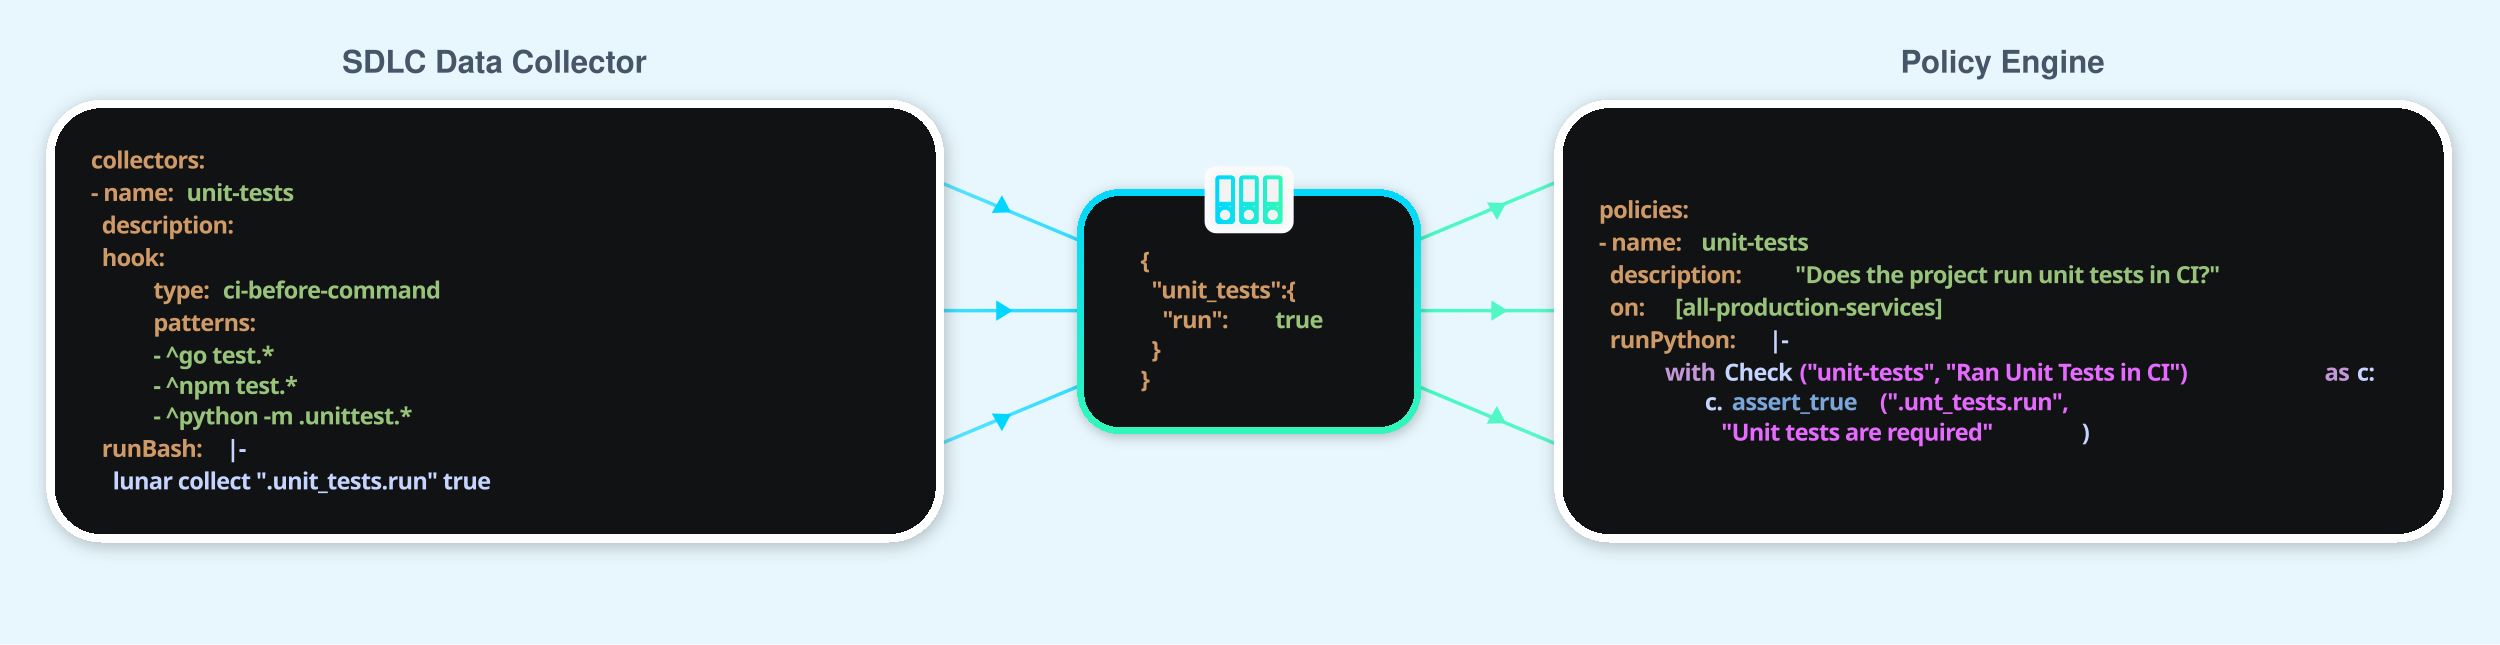
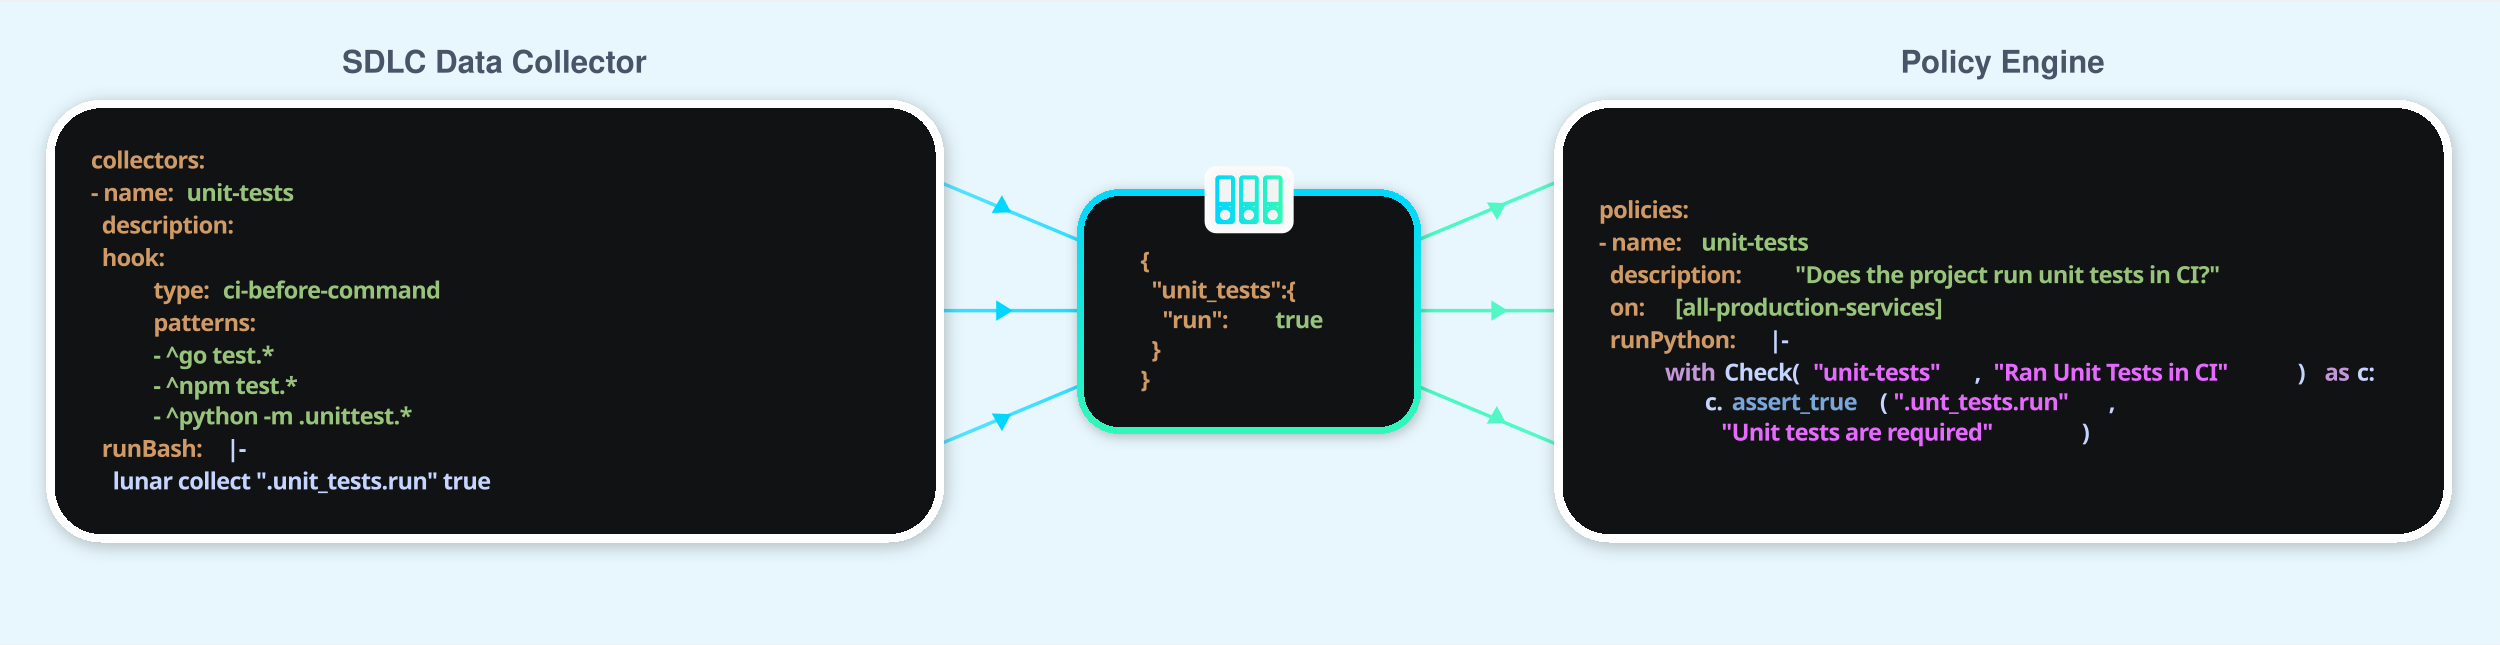
<svg xmlns="http://www.w3.org/2000/svg" width="1439" height="371" viewBox="0 0 1439 371" fill="none">
-   <rect width="1439" height="371" fill="#F5F5F5" />
-   <g clip-path="url(#clip0_3902_650)">
-     <rect width="1440" height="8232" transform="translate(0.00195312 -5644.15)" fill="white" />
-     <rect width="1440" height="642" transform="translate(-1.125 -271.21)" fill="#E8F7FE" />
-     <rect width="1440" height="370" transform="translate(-1.125 0.790039)" fill="#E8F7FE" />
-     <path d="M171.373 92.331H498.857C506.789 92.331 514.642 93.904 521.962 96.958L720.873 179.956" stroke="url(#paint0_linear_3902_650)" stroke-width="2" />
-     <path d="M172.373 268.164H498.857C506.789 268.164 514.642 266.591 521.962 263.537L720.873 180.539" stroke="url(#paint1_linear_3902_650)" stroke-width="2" />
-     <path d="M175.373 178.792H510.873H724.373" stroke="url(#paint2_linear_3902_650)" stroke-width="2" />
-     <path d="M1267.87 92.331H937.889C929.957 92.331 922.104 93.904 914.784 96.958L715.873 179.956" stroke="url(#paint3_linear_3902_650)" stroke-width="2" />
-     <path d="M1264.87 268.164H937.889C929.957 268.164 922.104 266.591 914.784 263.537L715.873 180.539" stroke="url(#paint4_linear_3902_650)" stroke-width="2" />
-     <path d="M1267.87 178.792H925.873H712.373" stroke="url(#paint5_linear_3902_650)" stroke-width="2" />
-     <text fill="#475569" xml:space="preserve" style="white-space: pre" font-family="Helvetica" font-size="18" font-weight="bold" letter-spacing="0em">
-       <tspan x="196.918" y="41.828">SDLC Data Collector</tspan>
-     </text>
-     <g filter="url(#filter0_d_3902_650)">
-       <rect x="29.002" y="59.846" width="512" height="250" rx="29.329" fill="#111214" shape-rendering="crispEdges" />
-       <rect x="29.002" y="59.846" width="512" height="250" rx="29.329" stroke="white" stroke-width="4.858" shape-rendering="crispEdges" />
-       <text fill="#D09A66" xml:space="preserve" style="white-space: pre" font-family="Source Code Pro" font-size="13.603" font-weight="600" letter-spacing="-0.03em">
-         <tspan x="52.322" y="96.958">collectors:</tspan>
-       </text>
-       <text fill="#D09A66" xml:space="preserve" style="white-space: pre" font-family="Source Code Pro" font-size="13.603" font-weight="600" letter-spacing="-0.03em">
-         <tspan x="52.322" y="115.674">- name:</tspan>
-       </text>
-       <text fill="#98C37A" xml:space="preserve" style="white-space: pre" font-family="Source Code Pro" font-size="13.603" font-weight="600" letter-spacing="-0.03em">
-         <tspan x="107.322" y="115.674">unit-tests</tspan>
-       </text>
-       <text fill="#D09A66" xml:space="preserve" style="white-space: pre" font-family="Source Code Pro" font-size="13.603" font-weight="600" letter-spacing="-0.03em">
-         <tspan x="52.322" y="134.391">  description:</tspan>
-       </text>
-       <text fill="#D09A66" xml:space="preserve" style="white-space: pre" font-family="Source Code Pro" font-size="13.603" font-weight="600" letter-spacing="-0.03em">
-         <tspan x="52.322" y="153.107">  hook:</tspan>
-       </text>
-       <text fill="#D09A66" xml:space="preserve" style="white-space: pre" font-family="Source Code Pro" font-size="13.603" font-weight="600" letter-spacing="-0.03em">
-         <tspan x="88.273" y="171.824">type:</tspan>
-       </text>
-       <text fill="#98C37A" xml:space="preserve" style="white-space: pre" font-family="Source Code Pro" font-size="13.603" font-weight="600" letter-spacing="-0.03em">
-         <tspan x="128.273" y="171.824">ci-before-command</tspan>
-       </text>
-       <text fill="#D09A66" xml:space="preserve" style="white-space: pre" font-family="Source Code Pro" font-size="13.603" font-weight="600" letter-spacing="-0.03em">
-         <tspan x="88.273" y="190.541">patterns:</tspan>
-       </text>
-       <text fill="#98C37A" xml:space="preserve" style="white-space: pre" font-family="Source Code Pro" font-size="13.603" font-weight="600" letter-spacing="-0.03em">
-         <tspan x="88.273" y="209.257">- ^go test.*
+   <rect width="1440" height="370" transform="translate(-1.125 0.790039)" fill="#E8F7FE" />
+   <path d="M171.373 92.331H498.857C506.789 92.331 514.642 93.904 521.962 96.958L720.873 179.956" stroke="url(#paint0_linear_7134_7475)" stroke-width="2" />
+   <path d="M172.373 268.164H498.857C506.789 268.164 514.642 266.591 521.962 263.537L720.873 180.539" stroke="url(#paint1_linear_7134_7475)" stroke-width="2" />
+   <path d="M175.373 178.792H510.873H724.373" stroke="url(#paint2_linear_7134_7475)" stroke-width="2" />
+   <path d="M1267.87 92.331H937.889C929.957 92.331 922.104 93.904 914.784 96.958L715.873 179.956" stroke="url(#paint3_linear_7134_7475)" stroke-width="2" />
+   <path d="M1264.87 268.164H937.889C929.957 268.164 922.104 266.591 914.784 263.537L715.873 180.539" stroke="url(#paint4_linear_7134_7475)" stroke-width="2" />
+   <path d="M1267.87 178.792H925.873H712.373" stroke="url(#paint5_linear_7134_7475)" stroke-width="2" />
+   <text fill="#475569" xml:space="preserve" style="white-space: pre" font-family="Helvetica" font-size="18" font-weight="bold" letter-spacing="0em">
+     <tspan x="196.918" y="41.828">SDLC Data Collector</tspan>
+   </text>
+   <g filter="url(#filter0_d_7134_7475)">
+     <rect x="29.002" y="59.846" width="512" height="250" rx="29.329" fill="#111214" shape-rendering="crispEdges" />
+     <rect x="29.002" y="59.846" width="512" height="250" rx="29.329" stroke="white" stroke-width="4.858" shape-rendering="crispEdges" />
+     <text fill="#D09A66" xml:space="preserve" style="white-space: pre" font-family="Source Code Pro" font-size="13.603" font-weight="600" letter-spacing="-0.03em">
+       <tspan x="52.322" y="96.958">collectors:</tspan>
+     </text>
+     <text fill="#D09A66" xml:space="preserve" style="white-space: pre" font-family="Source Code Pro" font-size="13.603" font-weight="600" letter-spacing="-0.03em">
+       <tspan x="52.322" y="115.674">- name:</tspan>
+     </text>
+     <text fill="#98C37A" xml:space="preserve" style="white-space: pre" font-family="Source Code Pro" font-size="13.603" font-weight="600" letter-spacing="-0.03em">
+       <tspan x="107.322" y="115.674">unit-tests</tspan>
+     </text>
+     <text fill="#D09A66" xml:space="preserve" style="white-space: pre" font-family="Source Code Pro" font-size="13.603" font-weight="600" letter-spacing="-0.03em">
+       <tspan x="52.322" y="134.391">  description:</tspan>
+     </text>
+     <text fill="#D09A66" xml:space="preserve" style="white-space: pre" font-family="Source Code Pro" font-size="13.603" font-weight="600" letter-spacing="-0.03em">
+       <tspan x="52.322" y="153.107">  hook:</tspan>
+     </text>
+     <text fill="#D09A66" xml:space="preserve" style="white-space: pre" font-family="Source Code Pro" font-size="13.603" font-weight="600" letter-spacing="-0.03em">
+       <tspan x="88.273" y="171.824">type:</tspan>
+     </text>
+     <text fill="#98C37A" xml:space="preserve" style="white-space: pre" font-family="Source Code Pro" font-size="13.603" font-weight="600" letter-spacing="-0.03em">
+       <tspan x="128.273" y="171.824">ci-before-command</tspan>
+     </text>
+     <text fill="#D09A66" xml:space="preserve" style="white-space: pre" font-family="Source Code Pro" font-size="13.603" font-weight="600" letter-spacing="-0.03em">
+       <tspan x="88.273" y="190.541">patterns:</tspan>
+     </text>
+     <text fill="#98C37A" xml:space="preserve" style="white-space: pre" font-family="Source Code Pro" font-size="13.603" font-weight="600" letter-spacing="-0.03em">
+       <tspan x="88.273" y="209.257">- ^go test.*
</tspan>
-         <tspan x="88.273" y="226.747">- ^npm test.*
+       <tspan x="88.273" y="226.747">- ^npm test.*
</tspan>
-         <tspan x="88.273" y="244.237">- ^python -m .unittest.*  </tspan>
-       </text>
-       <text fill="#D09A66" xml:space="preserve" style="white-space: pre" font-family="Source Code Pro" font-size="13.603" font-weight="600" letter-spacing="-0.03em">
-         <tspan x="52.322" y="262.974">  runBash:</tspan>
-       </text>
-       <text fill="#C5D5FF" xml:space="preserve" style="white-space: pre" font-family="Source Code Pro" font-size="13.603" font-weight="600" letter-spacing="-0.03em">
-         <tspan x="130.322" y="262.974">|-</tspan>
-       </text>
-       <text fill="#C5D5FF" xml:space="preserve" style="white-space: pre" font-family="Source Code Pro" font-size="13.603" font-weight="600" letter-spacing="-0.03em">
-         <tspan x="52.322" y="281.691">    lunar collect ".unit_tests.run" true</tspan>
-       </text>
+       <tspan x="88.273" y="244.237">- ^python -m .unittest.*  </tspan>
+     </text>
+     <text fill="#D09A66" xml:space="preserve" style="white-space: pre" font-family="Source Code Pro" font-size="13.603" font-weight="600" letter-spacing="-0.03em">
+       <tspan x="52.322" y="262.974">  runBash:</tspan>
+     </text>
+     <text fill="#C5D5FF" xml:space="preserve" style="white-space: pre" font-family="Source Code Pro" font-size="13.603" font-weight="600" letter-spacing="-0.03em">
+       <tspan x="130.322" y="262.974">|-</tspan>
+     </text>
+     <text fill="#C5D5FF" xml:space="preserve" style="white-space: pre" font-family="Source Code Pro" font-size="13.603" font-weight="600" letter-spacing="-0.03em">
+       <tspan x="52.322" y="281.691">    lunar collect ".unit_tests.run" true</tspan>
+     </text>
+   </g>
+   <g filter="url(#filter1_d_7134_7475)">
+     <rect x="622.002" y="110.846" width="194" height="137" rx="22.331" fill="#111214" shape-rendering="crispEdges" />
+     <rect x="622.002" y="110.846" width="194" height="137" rx="22.331" stroke="url(#paint6_linear_7134_7475)" stroke-width="4" shape-rendering="crispEdges" />
+     <text fill="#D09A66" xml:space="preserve" style="white-space: pre" font-family="Source Code Pro" font-size="13.6" font-weight="600" letter-spacing="-0.03em">
+       <tspan x="656.502" y="154.639">{</tspan>
+     </text>
+     <text fill="#D09A66" xml:space="preserve" style="white-space: pre" font-family="Source Code Pro" font-size="13.6" font-weight="600" letter-spacing="-0.03em">
+       <tspan x="656.502" y="171.758">  "unit_tests":{</tspan>
+     </text>
+     <text fill="#D09A66" xml:space="preserve" style="white-space: pre" font-family="Source Code Pro" font-size="13.6" font-weight="600" letter-spacing="-0.03em">
+       <tspan x="656.502" y="188.878">    "run":</tspan>
+     </text>
+     <text fill="#98C37A" xml:space="preserve" style="white-space: pre" font-family="Source Code Pro" font-size="13.6" font-weight="600" letter-spacing="-0.03em">
+       <tspan x="733.969" y="188.878">true</tspan>
+     </text>
+     <text fill="#D09A66" xml:space="preserve" style="white-space: pre" font-family="Source Code Pro" font-size="13.6" font-weight="600" letter-spacing="-0.03em">
+       <tspan x="656.502" y="205.997">  }</tspan>
+     </text>
+     <text fill="#D09A66" xml:space="preserve" style="white-space: pre" font-family="Source Code Pro" font-size="13.6" font-weight="600" letter-spacing="-0.03em">
+       <tspan x="656.502" y="223.117">}</tspan>
+     </text>
+   </g>
+   <g clip-path="url(#clip0_7134_7475)">
+     <rect x="693.373" y="95.65" width="51.257" height="38.629" rx="6.685" fill="white" />
+     <g filter="url(#filter2_d_7134_7475)">
+       <mask id="path-28-inside-1_7134_7475" fill="white">
+         <path d="M710.874 102.888H710.869C710.842 101.793 709.941 100.943 708.845 100.928V100.925H701.458V100.93C700.372 100.957 699.544 101.802 699.519 102.889H699.515V126.992H699.518C699.539 128.075 700.384 128.917 701.458 128.959V129.005H708.845C709.975 129.004 710.874 128.122 710.874 126.993V102.888ZM705.194 126.656C704.805 126.661 704.42 126.589 704.06 126.444C703.699 126.298 703.371 126.083 703.095 125.81C702.818 125.537 702.599 125.212 702.449 124.853C702.299 124.495 702.222 124.11 702.222 123.722C702.222 123.333 702.299 122.948 702.449 122.59C702.599 122.232 702.819 121.906 703.095 121.633C703.372 121.36 703.7 121.145 704.06 121C704.42 120.855 704.806 120.782 705.194 120.787C705.966 120.797 706.703 121.111 707.245 121.66C707.788 122.209 708.092 122.95 708.092 123.722C708.092 124.494 707.788 125.235 707.245 125.784C706.703 126.333 705.966 126.647 705.194 126.656ZM708.526 116.107H701.862V103.273H708.526V116.107ZM724.582 102.888H724.576C724.55 101.793 723.648 100.943 722.552 100.928V100.925H715.166V100.93C714.08 100.957 713.251 101.802 713.227 102.889H713.222V126.992H713.226C713.246 128.075 714.091 128.917 715.166 128.959V129.005H722.552C723.682 129.004 724.582 128.122 724.582 126.993V102.888ZM718.901 126.656C718.513 126.661 718.127 126.589 717.767 126.444C717.406 126.298 717.079 126.083 716.802 125.81C716.526 125.537 716.306 125.212 716.156 124.853C716.007 124.495 715.93 124.11 715.93 123.722C715.93 123.333 716.007 122.948 716.157 122.59C716.306 122.232 716.526 121.906 716.802 121.633C717.079 121.36 717.407 121.145 717.767 121C718.128 120.855 718.513 120.782 718.902 120.787C719.674 120.797 720.41 121.111 720.953 121.66C721.495 122.209 721.799 122.95 721.799 123.722C721.799 124.494 721.495 125.235 720.953 125.784C720.41 126.333 719.673 126.647 718.901 126.656ZM722.233 116.107H715.57V103.273H722.234L722.233 116.107ZM738.289 102.888H738.284C738.257 101.793 737.356 100.943 736.259 100.928V100.925H728.873V100.93C727.787 100.957 726.958 101.802 726.934 102.889H726.929V126.992H726.933C726.953 128.075 727.798 128.917 728.873 128.959V129.005H736.259C737.39 129.004 738.289 128.122 738.289 126.993V102.888ZM732.609 126.656C732.221 126.661 731.835 126.589 731.475 126.444C731.114 126.298 730.786 126.083 730.51 125.81C730.233 125.537 730.014 125.212 729.864 124.853C729.714 124.495 729.637 124.11 729.637 123.722C729.637 123.333 729.715 122.948 729.864 122.59C730.014 122.232 730.234 121.906 730.51 121.633C730.787 121.36 731.115 121.145 731.475 121C731.835 120.855 732.221 120.782 732.609 120.787C733.381 120.797 734.118 121.111 734.661 121.66C735.203 122.209 735.507 122.95 735.507 123.722C735.507 124.494 735.203 125.235 734.66 125.784C734.118 126.333 733.381 126.647 732.609 126.656ZM735.941 116.107H729.277V103.273H735.941V116.107Z" />
+       </mask>
+       <path d="M710.874 102.888H710.869C710.842 101.793 709.941 100.943 708.845 100.928V100.925H701.458V100.93C700.372 100.957 699.544 101.802 699.519 102.889H699.515V126.992H699.518C699.539 128.075 700.384 128.917 701.458 128.959V129.005H708.845C709.975 129.004 710.874 128.122 710.874 126.993V102.888ZM705.194 126.656C704.805 126.661 704.42 126.589 704.06 126.444C703.699 126.298 703.371 126.083 703.095 125.81C702.818 125.537 702.599 125.212 702.449 124.853C702.299 124.495 702.222 124.11 702.222 123.722C702.222 123.333 702.299 122.948 702.449 122.59C702.599 122.232 702.819 121.906 703.095 121.633C703.372 121.36 703.7 121.145 704.06 121C704.42 120.855 704.806 120.782 705.194 120.787C705.966 120.797 706.703 121.111 707.245 121.66C707.788 122.209 708.092 122.95 708.092 123.722C708.092 124.494 707.788 125.235 707.245 125.784C706.703 126.333 705.966 126.647 705.194 126.656ZM708.526 116.107H701.862V103.273H708.526V116.107ZM724.582 102.888H724.576C724.55 101.793 723.648 100.943 722.552 100.928V100.925H715.166V100.93C714.08 100.957 713.251 101.802 713.227 102.889H713.222V126.992H713.226C713.246 128.075 714.091 128.917 715.166 128.959V129.005H722.552C723.682 129.004 724.582 128.122 724.582 126.993V102.888ZM718.901 126.656C718.513 126.661 718.127 126.589 717.767 126.444C717.406 126.298 717.079 126.083 716.802 125.81C716.526 125.537 716.306 125.212 716.156 124.853C716.007 124.495 715.93 124.11 715.93 123.722C715.93 123.333 716.007 122.948 716.157 122.59C716.306 122.232 716.526 121.906 716.802 121.633C717.079 121.36 717.407 121.145 717.767 121C718.128 120.855 718.513 120.782 718.902 120.787C719.674 120.797 720.41 121.111 720.953 121.66C721.495 122.209 721.799 122.95 721.799 123.722C721.799 124.494 721.495 125.235 720.953 125.784C720.41 126.333 719.673 126.647 718.901 126.656ZM722.233 116.107H715.57V103.273H722.234L722.233 116.107ZM738.289 102.888H738.284C738.257 101.793 737.356 100.943 736.259 100.928V100.925H728.873V100.93C727.787 100.957 726.958 101.802 726.934 102.889H726.929V126.992H726.933C726.953 128.075 727.798 128.917 728.873 128.959V129.005H736.259C737.39 129.004 738.289 128.122 738.289 126.993V102.888ZM732.609 126.656C732.221 126.661 731.835 126.589 731.475 126.444C731.114 126.298 730.786 126.083 730.51 125.81C730.233 125.537 730.014 125.212 729.864 124.853C729.714 124.495 729.637 124.11 729.637 123.722C729.637 123.333 729.715 122.948 729.864 122.59C730.014 122.232 730.234 121.906 730.51 121.633C730.787 121.36 731.115 121.145 731.475 121C731.835 120.855 732.221 120.782 732.609 120.787C733.381 120.797 734.118 121.111 734.661 121.66C735.203 122.209 735.507 122.95 735.507 123.722C735.507 124.494 735.203 125.235 734.66 125.784C734.118 126.333 733.381 126.647 732.609 126.656ZM735.941 116.107H729.277V103.273H735.941V116.107Z" fill="#F9FAFC" />
+       <path d="M710.874 102.888H710.869C710.842 101.793 709.941 100.943 708.845 100.928V100.925H701.458V100.93C700.372 100.957 699.544 101.802 699.519 102.889H699.515V126.992H699.518C699.539 128.075 700.384 128.917 701.458 128.959V129.005H708.845C709.975 129.004 710.874 128.122 710.874 126.993V102.888ZM705.194 126.656C704.805 126.661 704.42 126.589 704.06 126.444C703.699 126.298 703.371 126.083 703.095 125.81C702.818 125.537 702.599 125.212 702.449 124.853C702.299 124.495 702.222 124.11 702.222 123.722C702.222 123.333 702.299 122.948 702.449 122.59C702.599 122.232 702.819 121.906 703.095 121.633C703.372 121.36 703.7 121.145 704.06 121C704.42 120.855 704.806 120.782 705.194 120.787C705.966 120.797 706.703 121.111 707.245 121.66C707.788 122.209 708.092 122.95 708.092 123.722C708.092 124.494 707.788 125.235 707.245 125.784C706.703 126.333 705.966 126.647 705.194 126.656ZM708.526 116.107H701.862V103.273H708.526V116.107ZM724.582 102.888H724.576C724.55 101.793 723.648 100.943 722.552 100.928V100.925H715.166V100.93C714.08 100.957 713.251 101.802 713.227 102.889H713.222V126.992H713.226C713.246 128.075 714.091 128.917 715.166 128.959V129.005H722.552C723.682 129.004 724.582 128.122 724.582 126.993V102.888ZM718.901 126.656C718.513 126.661 718.127 126.589 717.767 126.444C717.406 126.298 717.079 126.083 716.802 125.81C716.526 125.537 716.306 125.212 716.156 124.853C716.007 124.495 715.93 124.11 715.93 123.722C715.93 123.333 716.007 122.948 716.157 122.59C716.306 122.232 716.526 121.906 716.802 121.633C717.079 121.36 717.407 121.145 717.767 121C718.128 120.855 718.513 120.782 718.902 120.787C719.674 120.797 720.41 121.111 720.953 121.66C721.495 122.209 721.799 122.95 721.799 123.722C721.799 124.494 721.495 125.235 720.953 125.784C720.41 126.333 719.673 126.647 718.901 126.656ZM722.233 116.107H715.57V103.273H722.234L722.233 116.107ZM738.289 102.888H738.284C738.257 101.793 737.356 100.943 736.259 100.928V100.925H728.873V100.93C727.787 100.957 726.958 101.802 726.934 102.889H726.929V126.992H726.933C726.953 128.075 727.798 128.917 728.873 128.959V129.005H736.259C737.39 129.004 738.289 128.122 738.289 126.993V102.888ZM732.609 126.656C732.221 126.661 731.835 126.589 731.475 126.444C731.114 126.298 730.786 126.083 730.51 125.81C730.233 125.537 730.014 125.212 729.864 124.853C729.714 124.495 729.637 124.11 729.637 123.722C729.637 123.333 729.715 122.948 729.864 122.59C730.014 122.232 730.234 121.906 730.51 121.633C730.787 121.36 731.115 121.145 731.475 121C731.835 120.855 732.221 120.782 732.609 120.787C733.381 120.797 734.118 121.111 734.661 121.66C735.203 122.209 735.507 122.95 735.507 123.722C735.507 124.494 735.203 125.235 734.66 125.784C734.118 126.333 733.381 126.647 732.609 126.656ZM735.941 116.107H729.277V103.273H735.941V116.107Z" stroke="url(#paint7_linear_7134_7475)" stroke-width="5.098" mask="url(#path-28-inside-1_7134_7475)" />
    </g>
-     <g filter="url(#filter1_d_3902_650)">
-       <rect x="622.002" y="110.846" width="194" height="137" rx="22.331" fill="#111214" shape-rendering="crispEdges" />
-       <rect x="622.002" y="110.846" width="194" height="137" rx="22.331" stroke="url(#paint6_linear_3902_650)" stroke-width="4" shape-rendering="crispEdges" />
-       <text fill="#D09A66" xml:space="preserve" style="white-space: pre" font-family="Source Code Pro" font-size="13.6" font-weight="600" letter-spacing="-0.03em">
-         <tspan x="656.502" y="154.639">{</tspan>
-       </text>
-       <text fill="#D09A66" xml:space="preserve" style="white-space: pre" font-family="Source Code Pro" font-size="13.6" font-weight="600" letter-spacing="-0.03em">
-         <tspan x="656.502" y="171.758">  "unit_tests":{</tspan>
-       </text>
-       <text fill="#D09A66" xml:space="preserve" style="white-space: pre" font-family="Source Code Pro" font-size="13.6" font-weight="600" letter-spacing="-0.03em">
-         <tspan x="656.502" y="188.878">    "run":</tspan>
-       </text>
-       <text fill="#98C37A" xml:space="preserve" style="white-space: pre" font-family="Source Code Pro" font-size="13.6" font-weight="600" letter-spacing="-0.03em">
-         <tspan x="733.969" y="188.878">true</tspan>
-       </text>
-       <text fill="#D09A66" xml:space="preserve" style="white-space: pre" font-family="Source Code Pro" font-size="13.6" font-weight="600" letter-spacing="-0.03em">
-         <tspan x="656.502" y="205.997">  }</tspan>
-       </text>
-       <text fill="#D09A66" xml:space="preserve" style="white-space: pre" font-family="Source Code Pro" font-size="13.6" font-weight="600" letter-spacing="-0.03em">
-         <tspan x="656.502" y="223.117">}</tspan>
-       </text>
-     </g>
-     <g clip-path="url(#clip1_3902_650)">
-       <rect x="693.373" y="95.65" width="51.257" height="38.629" rx="6.685" fill="white" />
-       <g filter="url(#filter2_d_3902_650)">
-         <mask id="path-28-inside-1_3902_650" fill="white">
-           <path d="M710.874 102.888H710.869C710.842 101.793 709.941 100.943 708.845 100.928V100.925H701.458V100.93C700.372 100.957 699.544 101.802 699.519 102.889H699.515V126.992H699.518C699.539 128.075 700.384 128.917 701.458 128.959V129.005H708.845C709.975 129.004 710.874 128.122 710.874 126.993V102.888ZM705.194 126.656C704.805 126.661 704.42 126.589 704.06 126.444C703.699 126.298 703.371 126.083 703.095 125.81C702.818 125.537 702.599 125.212 702.449 124.853C702.299 124.495 702.222 124.11 702.222 123.722C702.222 123.333 702.299 122.948 702.449 122.59C702.599 122.232 702.819 121.906 703.095 121.633C703.372 121.36 703.7 121.145 704.06 121C704.42 120.855 704.806 120.782 705.194 120.787C705.966 120.797 706.703 121.111 707.245 121.66C707.788 122.209 708.092 122.95 708.092 123.722C708.092 124.494 707.788 125.235 707.245 125.784C706.703 126.333 705.966 126.647 705.194 126.656ZM708.526 116.107H701.862V103.273H708.526V116.107ZM724.582 102.888H724.576C724.55 101.793 723.648 100.943 722.552 100.928V100.925H715.166V100.93C714.08 100.957 713.251 101.802 713.227 102.889H713.222V126.992H713.226C713.246 128.075 714.091 128.917 715.166 128.959V129.005H722.552C723.682 129.004 724.582 128.122 724.582 126.993V102.888ZM718.901 126.656C718.513 126.661 718.127 126.589 717.767 126.444C717.406 126.298 717.079 126.083 716.802 125.81C716.526 125.537 716.306 125.212 716.156 124.853C716.007 124.495 715.93 124.11 715.93 123.722C715.93 123.333 716.007 122.948 716.157 122.59C716.306 122.232 716.526 121.906 716.802 121.633C717.079 121.36 717.407 121.145 717.767 121C718.128 120.855 718.513 120.782 718.902 120.787C719.674 120.797 720.41 121.111 720.953 121.66C721.495 122.209 721.799 122.95 721.799 123.722C721.799 124.494 721.495 125.235 720.953 125.784C720.41 126.333 719.673 126.647 718.901 126.656ZM722.233 116.107H715.57V103.273H722.234L722.233 116.107ZM738.289 102.888H738.284C738.257 101.793 737.356 100.943 736.259 100.928V100.925H728.873V100.93C727.787 100.957 726.958 101.802 726.934 102.889H726.929V126.992H726.933C726.953 128.075 727.798 128.917 728.873 128.959V129.005H736.259C737.39 129.004 738.289 128.122 738.289 126.993V102.888ZM732.609 126.656C732.221 126.661 731.835 126.589 731.475 126.444C731.114 126.298 730.786 126.083 730.51 125.81C730.233 125.537 730.014 125.212 729.864 124.853C729.714 124.495 729.637 124.11 729.637 123.722C729.637 123.333 729.715 122.948 729.864 122.59C730.014 122.232 730.234 121.906 730.51 121.633C730.787 121.36 731.115 121.145 731.475 121C731.835 120.855 732.221 120.782 732.609 120.787C733.381 120.797 734.118 121.111 734.661 121.66C735.203 122.209 735.507 122.95 735.507 123.722C735.507 124.494 735.203 125.235 734.66 125.784C734.118 126.333 733.381 126.647 732.609 126.656ZM735.941 116.107H729.277V103.273H735.941V116.107Z" />
-         </mask>
-         <path d="M710.874 102.888H710.869C710.842 101.793 709.941 100.943 708.845 100.928V100.925H701.458V100.93C700.372 100.957 699.544 101.802 699.519 102.889H699.515V126.992H699.518C699.539 128.075 700.384 128.917 701.458 128.959V129.005H708.845C709.975 129.004 710.874 128.122 710.874 126.993V102.888ZM705.194 126.656C704.805 126.661 704.42 126.589 704.06 126.444C703.699 126.298 703.371 126.083 703.095 125.81C702.818 125.537 702.599 125.212 702.449 124.853C702.299 124.495 702.222 124.11 702.222 123.722C702.222 123.333 702.299 122.948 702.449 122.59C702.599 122.232 702.819 121.906 703.095 121.633C703.372 121.36 703.7 121.145 704.06 121C704.42 120.855 704.806 120.782 705.194 120.787C705.966 120.797 706.703 121.111 707.245 121.66C707.788 122.209 708.092 122.95 708.092 123.722C708.092 124.494 707.788 125.235 707.245 125.784C706.703 126.333 705.966 126.647 705.194 126.656ZM708.526 116.107H701.862V103.273H708.526V116.107ZM724.582 102.888H724.576C724.55 101.793 723.648 100.943 722.552 100.928V100.925H715.166V100.93C714.08 100.957 713.251 101.802 713.227 102.889H713.222V126.992H713.226C713.246 128.075 714.091 128.917 715.166 128.959V129.005H722.552C723.682 129.004 724.582 128.122 724.582 126.993V102.888ZM718.901 126.656C718.513 126.661 718.127 126.589 717.767 126.444C717.406 126.298 717.079 126.083 716.802 125.81C716.526 125.537 716.306 125.212 716.156 124.853C716.007 124.495 715.93 124.11 715.93 123.722C715.93 123.333 716.007 122.948 716.157 122.59C716.306 122.232 716.526 121.906 716.802 121.633C717.079 121.36 717.407 121.145 717.767 121C718.128 120.855 718.513 120.782 718.902 120.787C719.674 120.797 720.41 121.111 720.953 121.66C721.495 122.209 721.799 122.95 721.799 123.722C721.799 124.494 721.495 125.235 720.953 125.784C720.41 126.333 719.673 126.647 718.901 126.656ZM722.233 116.107H715.57V103.273H722.234L722.233 116.107ZM738.289 102.888H738.284C738.257 101.793 737.356 100.943 736.259 100.928V100.925H728.873V100.93C727.787 100.957 726.958 101.802 726.934 102.889H726.929V126.992H726.933C726.953 128.075 727.798 128.917 728.873 128.959V129.005H736.259C737.39 129.004 738.289 128.122 738.289 126.993V102.888ZM732.609 126.656C732.221 126.661 731.835 126.589 731.475 126.444C731.114 126.298 730.786 126.083 730.51 125.81C730.233 125.537 730.014 125.212 729.864 124.853C729.714 124.495 729.637 124.11 729.637 123.722C729.637 123.333 729.715 122.948 729.864 122.59C730.014 122.232 730.234 121.906 730.51 121.633C730.787 121.36 731.115 121.145 731.475 121C731.835 120.855 732.221 120.782 732.609 120.787C733.381 120.797 734.118 121.111 734.661 121.66C735.203 122.209 735.507 122.95 735.507 123.722C735.507 124.494 735.203 125.235 734.66 125.784C734.118 126.333 733.381 126.647 732.609 126.656ZM735.941 116.107H729.277V103.273H735.941V116.107Z" fill="#F9FAFC" />
-         <path d="M710.874 102.888H710.869C710.842 101.793 709.941 100.943 708.845 100.928V100.925H701.458V100.93C700.372 100.957 699.544 101.802 699.519 102.889H699.515V126.992H699.518C699.539 128.075 700.384 128.917 701.458 128.959V129.005H708.845C709.975 129.004 710.874 128.122 710.874 126.993V102.888ZM705.194 126.656C704.805 126.661 704.42 126.589 704.06 126.444C703.699 126.298 703.371 126.083 703.095 125.81C702.818 125.537 702.599 125.212 702.449 124.853C702.299 124.495 702.222 124.11 702.222 123.722C702.222 123.333 702.299 122.948 702.449 122.59C702.599 122.232 702.819 121.906 703.095 121.633C703.372 121.36 703.7 121.145 704.06 121C704.42 120.855 704.806 120.782 705.194 120.787C705.966 120.797 706.703 121.111 707.245 121.66C707.788 122.209 708.092 122.95 708.092 123.722C708.092 124.494 707.788 125.235 707.245 125.784C706.703 126.333 705.966 126.647 705.194 126.656ZM708.526 116.107H701.862V103.273H708.526V116.107ZM724.582 102.888H724.576C724.55 101.793 723.648 100.943 722.552 100.928V100.925H715.166V100.93C714.08 100.957 713.251 101.802 713.227 102.889H713.222V126.992H713.226C713.246 128.075 714.091 128.917 715.166 128.959V129.005H722.552C723.682 129.004 724.582 128.122 724.582 126.993V102.888ZM718.901 126.656C718.513 126.661 718.127 126.589 717.767 126.444C717.406 126.298 717.079 126.083 716.802 125.81C716.526 125.537 716.306 125.212 716.156 124.853C716.007 124.495 715.93 124.11 715.93 123.722C715.93 123.333 716.007 122.948 716.157 122.59C716.306 122.232 716.526 121.906 716.802 121.633C717.079 121.36 717.407 121.145 717.767 121C718.128 120.855 718.513 120.782 718.902 120.787C719.674 120.797 720.41 121.111 720.953 121.66C721.495 122.209 721.799 122.95 721.799 123.722C721.799 124.494 721.495 125.235 720.953 125.784C720.41 126.333 719.673 126.647 718.901 126.656ZM722.233 116.107H715.57V103.273H722.234L722.233 116.107ZM738.289 102.888H738.284C738.257 101.793 737.356 100.943 736.259 100.928V100.925H728.873V100.93C727.787 100.957 726.958 101.802 726.934 102.889H726.929V126.992H726.933C726.953 128.075 727.798 128.917 728.873 128.959V129.005H736.259C737.39 129.004 738.289 128.122 738.289 126.993V102.888ZM732.609 126.656C732.221 126.661 731.835 126.589 731.475 126.444C731.114 126.298 730.786 126.083 730.51 125.81C730.233 125.537 730.014 125.212 729.864 124.853C729.714 124.495 729.637 124.11 729.637 123.722C729.637 123.333 729.715 122.948 729.864 122.59C730.014 122.232 730.234 121.906 730.51 121.633C730.787 121.36 731.115 121.145 731.475 121C731.835 120.855 732.221 120.782 732.609 120.787C733.381 120.797 734.118 121.111 734.661 121.66C735.203 122.209 735.507 122.95 735.507 123.722C735.507 124.494 735.203 125.235 734.66 125.784C734.118 126.333 733.381 126.647 732.609 126.656ZM735.941 116.107H729.277V103.273H735.941V116.107Z" stroke="url(#paint7_linear_3902_650)" stroke-width="5.098" mask="url(#path-28-inside-1_3902_650)" />
-       </g>
-     </g>
-     <path d="M582.911 178.792L573.419 184.695L573.419 172.89L582.911 178.792Z" fill="#00D6FF" />
-     <path d="M581.982 122.221L570.81 122.587L576.713 112.363L581.982 122.221Z" fill="#00D6FF" />
-     <path d="M581.983 238.36L570.811 237.994L576.714 248.218L581.983 238.36Z" fill="#00D6FF" />
-     <path d="M867.912 178.792L858.42 184.695L858.42 172.89L867.912 178.792Z" fill="#51F8C5" />
-     <path d="M866.983 116.864L855.811 116.498L861.714 126.722L866.983 116.864Z" fill="#51F8C5" />
-     <path d="M866.858 243.535L855.686 243.9L861.589 233.677L866.858 243.535Z" fill="#51F8C5" />
-     <text fill="#475569" xml:space="preserve" style="white-space: pre" font-family="Helvetica" font-size="18" font-weight="bold" letter-spacing="0em">
-       <tspan x="1093.94" y="41.828">Policy Engine</tspan>
-     </text>
-     <g filter="url(#filter3_d_3902_650)">
-       <rect x="897.002" y="59.846" width="512" height="250" rx="29.329" fill="#111214" shape-rendering="crispEdges" />
-       <rect x="897.002" y="59.846" width="512" height="250" rx="29.329" stroke="white" stroke-width="4.858" shape-rendering="crispEdges" />
-       <text fill="#D09A66" xml:space="preserve" style="white-space: pre" font-family="Source Code Pro" font-size="13.603" font-weight="600" letter-spacing="-0.03em">
-         <tspan x="920.322" y="125.532">policies:</tspan>
-       </text>
-       <text fill="#D09A66" xml:space="preserve" style="white-space: pre" font-family="Source Code Pro" font-size="13.603" font-weight="600" letter-spacing="-0.03em">
-         <tspan x="920.322" y="144.249">- name:</tspan>
-       </text>
-       <text fill="#98C37A" xml:space="preserve" style="white-space: pre" font-family="Source Code Pro" font-size="13.603" font-weight="600" letter-spacing="-0.03em">
-         <tspan x="979.209" y="144.249">unit-tests</tspan>
-       </text>
-       <text fill="#D09A66" xml:space="preserve" style="white-space: pre" font-family="Source Code Pro" font-size="13.603" font-weight="600" letter-spacing="-0.03em">
-         <tspan x="920.322" y="162.965">  description:</tspan>
-       </text>
-       <text fill="#98C37A" xml:space="preserve" style="white-space: pre" font-family="Source Code Pro" font-size="13.603" font-weight="600" letter-spacing="-0.03em">
-         <tspan x="1033.21" y="162.965">"Does the project run unit tests in CI?"</tspan>
-       </text>
-       <text fill="#D09A66" xml:space="preserve" style="white-space: pre" font-family="Source Code Pro" font-size="13.603" font-weight="600" letter-spacing="-0.03em">
-         <tspan x="920.322" y="181.681">  on:</tspan>
-       </text>
-       <text fill="#98C37A" xml:space="preserve" style="white-space: pre" font-family="Source Code Pro" font-size="13.603" font-weight="600" letter-spacing="-0.03em">
-         <tspan x="964.209" y="181.681">[all-production-services]</tspan>
-       </text>
-       <text fill="#D09A66" xml:space="preserve" style="white-space: pre" font-family="Source Code Pro" font-size="13.603" font-weight="600" letter-spacing="-0.03em">
-         <tspan x="920.322" y="200.398">  runPython:</tspan>
-       </text>
-       <text fill="#C5D5FF" xml:space="preserve" style="white-space: pre" font-family="Source Code Pro" font-size="13.603" font-weight="600" letter-spacing="-0.03em">
-         <tspan x="1018.21" y="200.398">|-</tspan>
-       </text>
-       <text fill="#C5D5FF" xml:space="preserve" style="white-space: pre" font-family="Source Code Pro" font-size="13.603" font-weight="600" letter-spacing="-0.03em">
-         <tspan x="989.316" y="219.115"> Check</tspan>
-         <tspan x="1330.25" y="219.115"> </tspan>
-         <tspan x="1353.5" y="219.115"> c:</tspan>
-       </text>
-       <text fill="#C397D8" xml:space="preserve" style="white-space: pre" font-family="Source Code Pro" font-size="13.603" font-weight="600" letter-spacing="-0.03em">
-         <tspan x="958.322" y="219.115">with</tspan>
-         <tspan x="1338" y="219.115">as</tspan>
-       </text>
-       <text fill="#E66AFF" xml:space="preserve" style="white-space: pre" font-family="Source Code Pro" font-size="13.603" font-weight="600" letter-spacing="-0.03em">
-         <tspan x="1035.81" y="219.115">("unit-tests", "Ran Unit Tests in CI")</tspan>
-       </text>
-       <text fill="#E66AFF" xml:space="preserve" style="white-space: pre" font-family="Source Code Pro" font-size="13.603" font-weight="600" letter-spacing="-0.03em">
-         <tspan x="1082.05" y="236.115">(".unt_tests.run", 
+   </g>
+   <path d="M582.911 178.792L573.419 184.695L573.419 172.89L582.911 178.792Z" fill="#00D6FF" />
+   <path d="M581.982 122.221L570.81 122.587L576.713 112.363L581.982 122.221Z" fill="#00D6FF" />
+   <path d="M581.983 238.36L570.811 237.994L576.714 248.218L581.983 238.36Z" fill="#00D6FF" />
+   <path d="M867.912 178.792L858.42 184.695L858.42 172.89L867.912 178.792Z" fill="#51F8C5" />
+   <path d="M866.983 116.864L855.811 116.498L861.714 126.722L866.983 116.864Z" fill="#51F8C5" />
+   <path d="M866.858 243.535L855.686 243.9L861.589 233.677L866.858 243.535Z" fill="#51F8C5" />
+   <text fill="#475569" xml:space="preserve" style="white-space: pre" font-family="Helvetica" font-size="18" font-weight="bold" letter-spacing="0em">
+     <tspan x="1093.94" y="41.828">Policy Engine</tspan>
+   </text>
+   <g filter="url(#filter3_d_7134_7475)">
+     <rect x="897.002" y="59.846" width="512" height="250" rx="29.329" fill="#111214" shape-rendering="crispEdges" />
+     <rect x="897.002" y="59.846" width="512" height="250" rx="29.329" stroke="white" stroke-width="4.858" shape-rendering="crispEdges" />
+     <text fill="#D09A66" xml:space="preserve" style="white-space: pre" font-family="Source Code Pro" font-size="13.603" font-weight="600" letter-spacing="-0.03em">
+       <tspan x="920.322" y="125.532">policies:</tspan>
+     </text>
+     <text fill="#D09A66" xml:space="preserve" style="white-space: pre" font-family="Source Code Pro" font-size="13.603" font-weight="600" letter-spacing="-0.03em">
+       <tspan x="920.322" y="144.249">- name:</tspan>
+     </text>
+     <text fill="#98C37A" xml:space="preserve" style="white-space: pre" font-family="Source Code Pro" font-size="13.603" font-weight="600" letter-spacing="-0.03em">
+       <tspan x="979.209" y="144.249">unit-tests</tspan>
+     </text>
+     <text fill="#D09A66" xml:space="preserve" style="white-space: pre" font-family="Source Code Pro" font-size="13.603" font-weight="600" letter-spacing="-0.03em">
+       <tspan x="920.322" y="162.965">  description:</tspan>
+     </text>
+     <text fill="#98C37A" xml:space="preserve" style="white-space: pre" font-family="Source Code Pro" font-size="13.603" font-weight="600" letter-spacing="-0.03em">
+       <tspan x="1033.21" y="162.965">"Does the project run unit tests in CI?"</tspan>
+     </text>
+     <text fill="#D09A66" xml:space="preserve" style="white-space: pre" font-family="Source Code Pro" font-size="13.603" font-weight="600" letter-spacing="-0.03em">
+       <tspan x="920.322" y="181.681">  on:</tspan>
+     </text>
+     <text fill="#98C37A" xml:space="preserve" style="white-space: pre" font-family="Source Code Pro" font-size="13.603" font-weight="600" letter-spacing="-0.03em">
+       <tspan x="964.209" y="181.681">[all-production-services]</tspan>
+     </text>
+     <text fill="#D09A66" xml:space="preserve" style="white-space: pre" font-family="Source Code Pro" font-size="13.603" font-weight="600" letter-spacing="-0.03em">
+       <tspan x="920.322" y="200.398">  runPython:</tspan>
+     </text>
+     <text fill="#C5D5FF" xml:space="preserve" style="white-space: pre" font-family="Source Code Pro" font-size="13.603" font-weight="600" letter-spacing="-0.03em">
+       <tspan x="1018.21" y="200.398">|-</tspan>
+     </text>
+     <text fill="#C5D5FF" xml:space="preserve" style="white-space: pre" font-family="Source Code Pro" font-size="13.603" font-weight="600" letter-spacing="-0.03em">
+       <tspan x="989.316" y="219.115"> Check(</tspan>
+       <tspan x="1136.54" y="219.115">,</tspan>
+       <tspan x="1322.5" y="219.115">) </tspan>
+       <tspan x="1353.5" y="219.115"> c:</tspan>
+     </text>
+     <text fill="#C397D8" xml:space="preserve" style="white-space: pre" font-family="Source Code Pro" font-size="13.603" font-weight="600" letter-spacing="-0.03em">
+       <tspan x="958.322" y="219.115">with</tspan>
+       <tspan x="1338" y="219.115">as</tspan>
+     </text>
+     <text fill="#E66AFF" xml:space="preserve" style="white-space: pre" font-family="Source Code Pro" font-size="13.603" font-weight="600" letter-spacing="-0.03em">
+       <tspan x="1043.56" y="219.115">"unit-tests"</tspan>
+       <tspan x="1144.29" y="219.115"> "Ran Unit Tests in CI"</tspan>
+     </text>
+     <text fill="#E66AFF" xml:space="preserve" style="white-space: pre" font-family="Source Code Pro" font-size="13.603" font-weight="600" letter-spacing="-0.03em">
+       <tspan x="1089.8" y="236.115">".unt_tests.run"</tspan>
+       <tspan x="1221.53" y="236.115"> 
</tspan>
-         <tspan x="981.322" y="253.605">   "Unit tests are required"</tspan>
-       </text>
-       <text fill="#C5D5FF" xml:space="preserve" style="white-space: pre" font-family="Source Code Pro" font-size="13.603" font-weight="600" letter-spacing="-0.03em">
-         <tspan x="981.322" y="236.115">c.</tspan>
-         <tspan x="1198.28" y="253.605">)</tspan>
-       </text>
-       <text fill="#7AA6DA" xml:space="preserve" style="white-space: pre" font-family="Source Code Pro" font-size="13.603" font-weight="600" letter-spacing="-0.03em">
-         <tspan x="996.819" y="236.115">assert_true</tspan>
-       </text>
-     </g>
+       <tspan x="981.322" y="253.605">   "Unit tests are required"</tspan>
+     </text>
+     <text fill="#C5D5FF" xml:space="preserve" style="white-space: pre" font-family="Source Code Pro" font-size="13.603" font-weight="600" letter-spacing="-0.03em">
+       <tspan x="981.322" y="236.115">c.</tspan>
+       <tspan x="1082.05" y="236.115">(</tspan>
+       <tspan x="1213.78" y="236.115">,</tspan>
+       <tspan x="1198.28" y="253.605">)</tspan>
+     </text>
+     <text fill="#7AA6DA" xml:space="preserve" style="white-space: pre" font-family="Source Code Pro" font-size="13.603" font-weight="600" letter-spacing="-0.03em">
+       <tspan x="996.819" y="236.115">assert_true</tspan>
+     </text>
  </g>
  <defs>
-     <filter id="filter0_d_3902_650" x="17.537" y="49.352" width="536.874" height="274.874" filterUnits="userSpaceOnUse" color-interpolation-filters="sRGB">
+     <filter id="filter0_d_7134_7475" x="17.537" y="49.352" width="536.874" height="274.874" filterUnits="userSpaceOnUse" color-interpolation-filters="sRGB">
      <feFlood flood-opacity="0" result="BackgroundImageFix" />
      <feColorMatrix in="SourceAlpha" type="matrix" values="0 0 0 0 0 0 0 0 0 0 0 0 0 0 0 0 0 0 127 0" result="hardAlpha" />
      <feOffset dx="0.972" dy="1.943" />
      <feGaussianBlur stdDeviation="5.004" />
      <feComposite in2="hardAlpha" operator="out" />
      <feColorMatrix type="matrix" values="0 0 0 0 0 0 0 0 0 0 0 0 0 0 0 0 0 0 0.25 0" />
-       <feBlend mode="normal" in2="BackgroundImageFix" result="effect1_dropShadow_3902_650" />
-       <feBlend mode="normal" in="SourceGraphic" in2="effect1_dropShadow_3902_650" result="shape" />
-     </filter>
-     <filter id="filter1_d_3902_650" x="613.122" y="102.705" width="213.24" height="156.24" filterUnits="userSpaceOnUse" color-interpolation-filters="sRGB">
+       <feBlend mode="normal" in2="BackgroundImageFix" result="effect1_dropShadow_7134_7475" />
+       <feBlend mode="normal" in="SourceGraphic" in2="effect1_dropShadow_7134_7475" result="shape" />
+     </filter>
+     <filter id="filter1_d_7134_7475" x="613.122" y="102.705" width="213.24" height="156.24" filterUnits="userSpaceOnUse" color-interpolation-filters="sRGB">
      <feFlood flood-opacity="0" result="BackgroundImageFix" />
      <feColorMatrix in="SourceAlpha" type="matrix" values="0 0 0 0 0 0 0 0 0 0 0 0 0 0 0 0 0 0 127 0" result="hardAlpha" />
      <feOffset dx="0.74" dy="1.48" />
      <feGaussianBlur stdDeviation="3.81" />
      <feComposite in2="hardAlpha" operator="out" />
      <feColorMatrix type="matrix" values="0 0 0 0 0 0 0 0 0 0 0 0 0 0 0 0 0 0 0.25 0" />
-       <feBlend mode="normal" in2="BackgroundImageFix" result="effect1_dropShadow_3902_650" />
-       <feBlend mode="normal" in="SourceGraphic" in2="effect1_dropShadow_3902_650" result="shape" />
-     </filter>
-     <filter id="filter2_d_3902_650" x="688.724" y="90.135" width="60.355" height="49.661" filterUnits="userSpaceOnUse" color-interpolation-filters="sRGB">
-       <feFlood flood-opacity="0" result="BackgroundImageFix" />
-       <feColorMatrix in="SourceAlpha" type="matrix" values="0 0 0 0 0 0 0 0 0 0 0 0 0 0 0 0 0 0 127 0" result="hardAlpha" />
-       <feMorphology radius="2.549" operator="dilate" in="SourceAlpha" result="effect1_dropShadow_3902_650" />
+       <feBlend mode="normal" in2="BackgroundImageFix" result="effect1_dropShadow_7134_7475" />
+       <feBlend mode="normal" in="SourceGraphic" in2="effect1_dropShadow_7134_7475" result="shape" />
+     </filter>
+     <filter id="filter2_d_7134_7475" x="688.724" y="90.135" width="60.355" height="49.661" filterUnits="userSpaceOnUse" color-interpolation-filters="sRGB">
+       <feFlood flood-opacity="0" result="BackgroundImageFix" />
+       <feColorMatrix in="SourceAlpha" type="matrix" values="0 0 0 0 0 0 0 0 0 0 0 0 0 0 0 0 0 0 127 0" result="hardAlpha" />
+       <feMorphology radius="2.549" operator="dilate" in="SourceAlpha" result="effect1_dropShadow_7134_7475" />
      <feOffset />
      <feGaussianBlur stdDeviation="4.121" />
      <feComposite in2="hardAlpha" operator="out" />
      <feColorMatrix type="matrix" values="0 0 0 0 0 0 0 0 0 0 0 0 0 0 0 0 0 0 0.05 0" />
-       <feBlend mode="normal" in2="BackgroundImageFix" result="effect1_dropShadow_3902_650" />
-       <feBlend mode="normal" in="SourceGraphic" in2="effect1_dropShadow_3902_650" result="shape" />
-     </filter>
-     <filter id="filter3_d_3902_650" x="885.537" y="49.352" width="536.874" height="274.874" filterUnits="userSpaceOnUse" color-interpolation-filters="sRGB">
+       <feBlend mode="normal" in2="BackgroundImageFix" result="effect1_dropShadow_7134_7475" />
+       <feBlend mode="normal" in="SourceGraphic" in2="effect1_dropShadow_7134_7475" result="shape" />
+     </filter>
+     <filter id="filter3_d_7134_7475" x="885.537" y="49.352" width="536.874" height="274.874" filterUnits="userSpaceOnUse" color-interpolation-filters="sRGB">
      <feFlood flood-opacity="0" result="BackgroundImageFix" />
      <feColorMatrix in="SourceAlpha" type="matrix" values="0 0 0 0 0 0 0 0 0 0 0 0 0 0 0 0 0 0 127 0" result="hardAlpha" />
      <feOffset dx="0.972" dy="1.943" />
      <feGaussianBlur stdDeviation="5.004" />
      <feComposite in2="hardAlpha" operator="out" />
      <feColorMatrix type="matrix" values="0 0 0 0 0 0 0 0 0 0 0 0 0 0 0 0 0 0 0.25 0" />
-       <feBlend mode="normal" in2="BackgroundImageFix" result="effect1_dropShadow_3902_650" />
-       <feBlend mode="normal" in="SourceGraphic" in2="effect1_dropShadow_3902_650" result="shape" />
-     </filter>
-     <linearGradient id="paint0_linear_3902_650" x1="123.873" y1="136.144" x2="720.873" y2="136.144" gradientUnits="userSpaceOnUse">
+       <feBlend mode="normal" in2="BackgroundImageFix" result="effect1_dropShadow_7134_7475" />
+       <feBlend mode="normal" in="SourceGraphic" in2="effect1_dropShadow_7134_7475" result="shape" />
+     </filter>
+     <linearGradient id="paint0_linear_7134_7475" x1="123.873" y1="136.144" x2="720.873" y2="136.144" gradientUnits="userSpaceOnUse">
      <stop stop-color="#CDF4FD" stop-opacity="0.5" />
      <stop offset="1" stop-color="#00D6FF" />
    </linearGradient>
-     <linearGradient id="paint1_linear_3902_650" x1="123.873" y1="224.351" x2="720.873" y2="224.351" gradientUnits="userSpaceOnUse">
+     <linearGradient id="paint1_linear_7134_7475" x1="123.873" y1="224.351" x2="720.873" y2="224.351" gradientUnits="userSpaceOnUse">
      <stop stop-color="#CDF4FD" stop-opacity="0.5" />
      <stop offset="1" stop-color="#00D6FF" />
    </linearGradient>
-     <linearGradient id="paint2_linear_3902_650" x1="123.873" y1="103.542" x2="720.873" y2="103.542" gradientUnits="userSpaceOnUse">
+     <linearGradient id="paint2_linear_7134_7475" x1="123.873" y1="103.542" x2="720.873" y2="103.542" gradientUnits="userSpaceOnUse">
      <stop stop-color="#CDF4FD" />
      <stop offset="1" stop-color="#00D6FF" />
    </linearGradient>
-     <linearGradient id="paint3_linear_3902_650" x1="1312.87" y1="136.144" x2="715.873" y2="136.144" gradientUnits="userSpaceOnUse">
+     <linearGradient id="paint3_linear_7134_7475" x1="1312.87" y1="136.144" x2="715.873" y2="136.144" gradientUnits="userSpaceOnUse">
      <stop stop-color="#32F8B9" stop-opacity="0.35" />
      <stop offset="1" stop-color="#32F8B9" />
    </linearGradient>
-     <linearGradient id="paint4_linear_3902_650" x1="1312.87" y1="224.351" x2="715.873" y2="224.351" gradientUnits="userSpaceOnUse">
+     <linearGradient id="paint4_linear_7134_7475" x1="1312.87" y1="224.351" x2="715.873" y2="224.351" gradientUnits="userSpaceOnUse">
      <stop stop-color="#32F8B9" stop-opacity="0.35" />
      <stop offset="1" stop-color="#32F8B9" />
    </linearGradient>
-     <linearGradient id="paint5_linear_3902_650" x1="1312.87" y1="178.292" x2="712.373" y2="178.292" gradientUnits="userSpaceOnUse">
+     <linearGradient id="paint5_linear_7134_7475" x1="1312.87" y1="178.292" x2="712.373" y2="178.292" gradientUnits="userSpaceOnUse">
      <stop stop-color="#32F8B9" stop-opacity="0.35" />
      <stop offset="1" stop-color="#32F8B9" />
    </linearGradient>
-     <linearGradient id="paint6_linear_3902_650" x1="719.002" y1="110.846" x2="719.002" y2="247.846" gradientUnits="userSpaceOnUse">
+     <linearGradient id="paint6_linear_7134_7475" x1="719.002" y1="110.846" x2="719.002" y2="247.846" gradientUnits="userSpaceOnUse">
      <stop stop-color="#02D7FD" />
      <stop offset="1" stop-color="#32F7BA" />
    </linearGradient>
-     <linearGradient id="paint7_linear_3902_650" x1="699.515" y1="114.965" x2="738.289" y2="114.965" gradientUnits="userSpaceOnUse">
+     <linearGradient id="paint7_linear_7134_7475" x1="699.515" y1="114.965" x2="738.289" y2="114.965" gradientUnits="userSpaceOnUse">
      <stop stop-color="#00D6FF" />
      <stop offset="1" stop-color="#32F8B9" />
    </linearGradient>
-     <clipPath id="clip0_3902_650">
-       <rect width="1440" height="8232" fill="white" transform="translate(0.00195312 -5644.15)" />
-     </clipPath>
-     <clipPath id="clip1_3902_650">
+     <clipPath id="clip0_7134_7475">
      <rect x="693.373" y="95.65" width="51.257" height="38.629" rx="6.685" fill="white" />
    </clipPath>
  </defs>
</svg>
